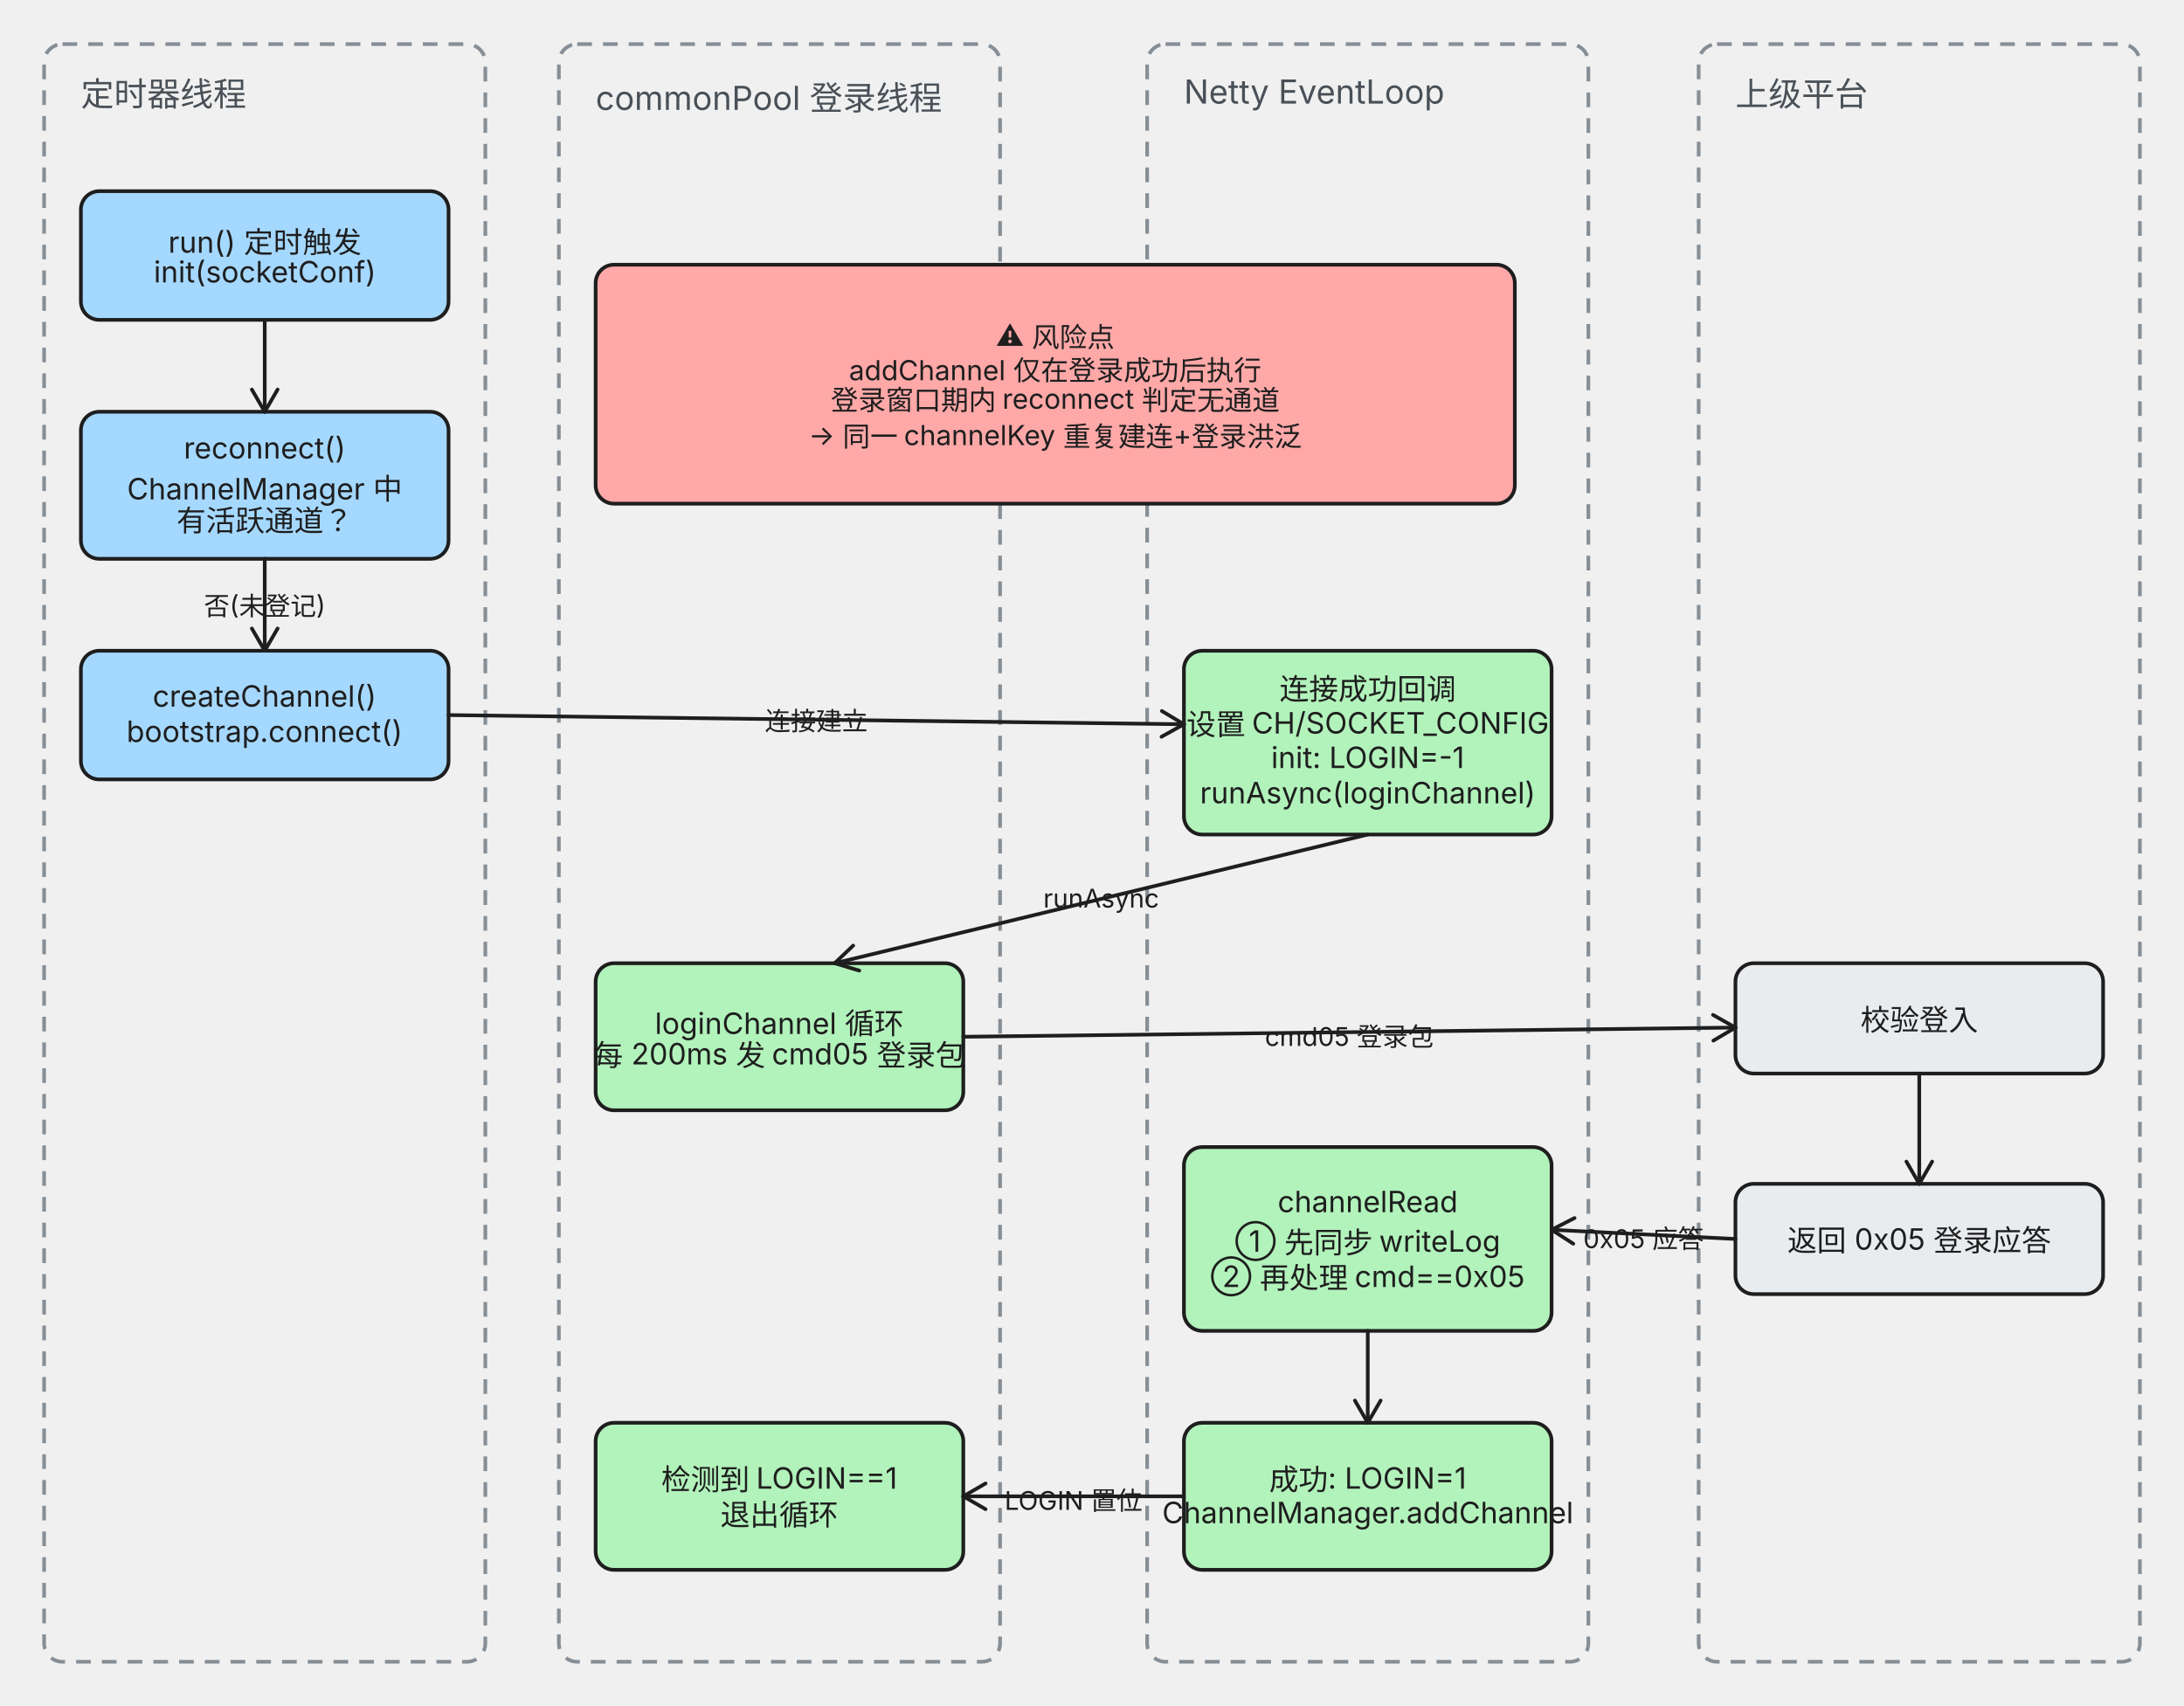
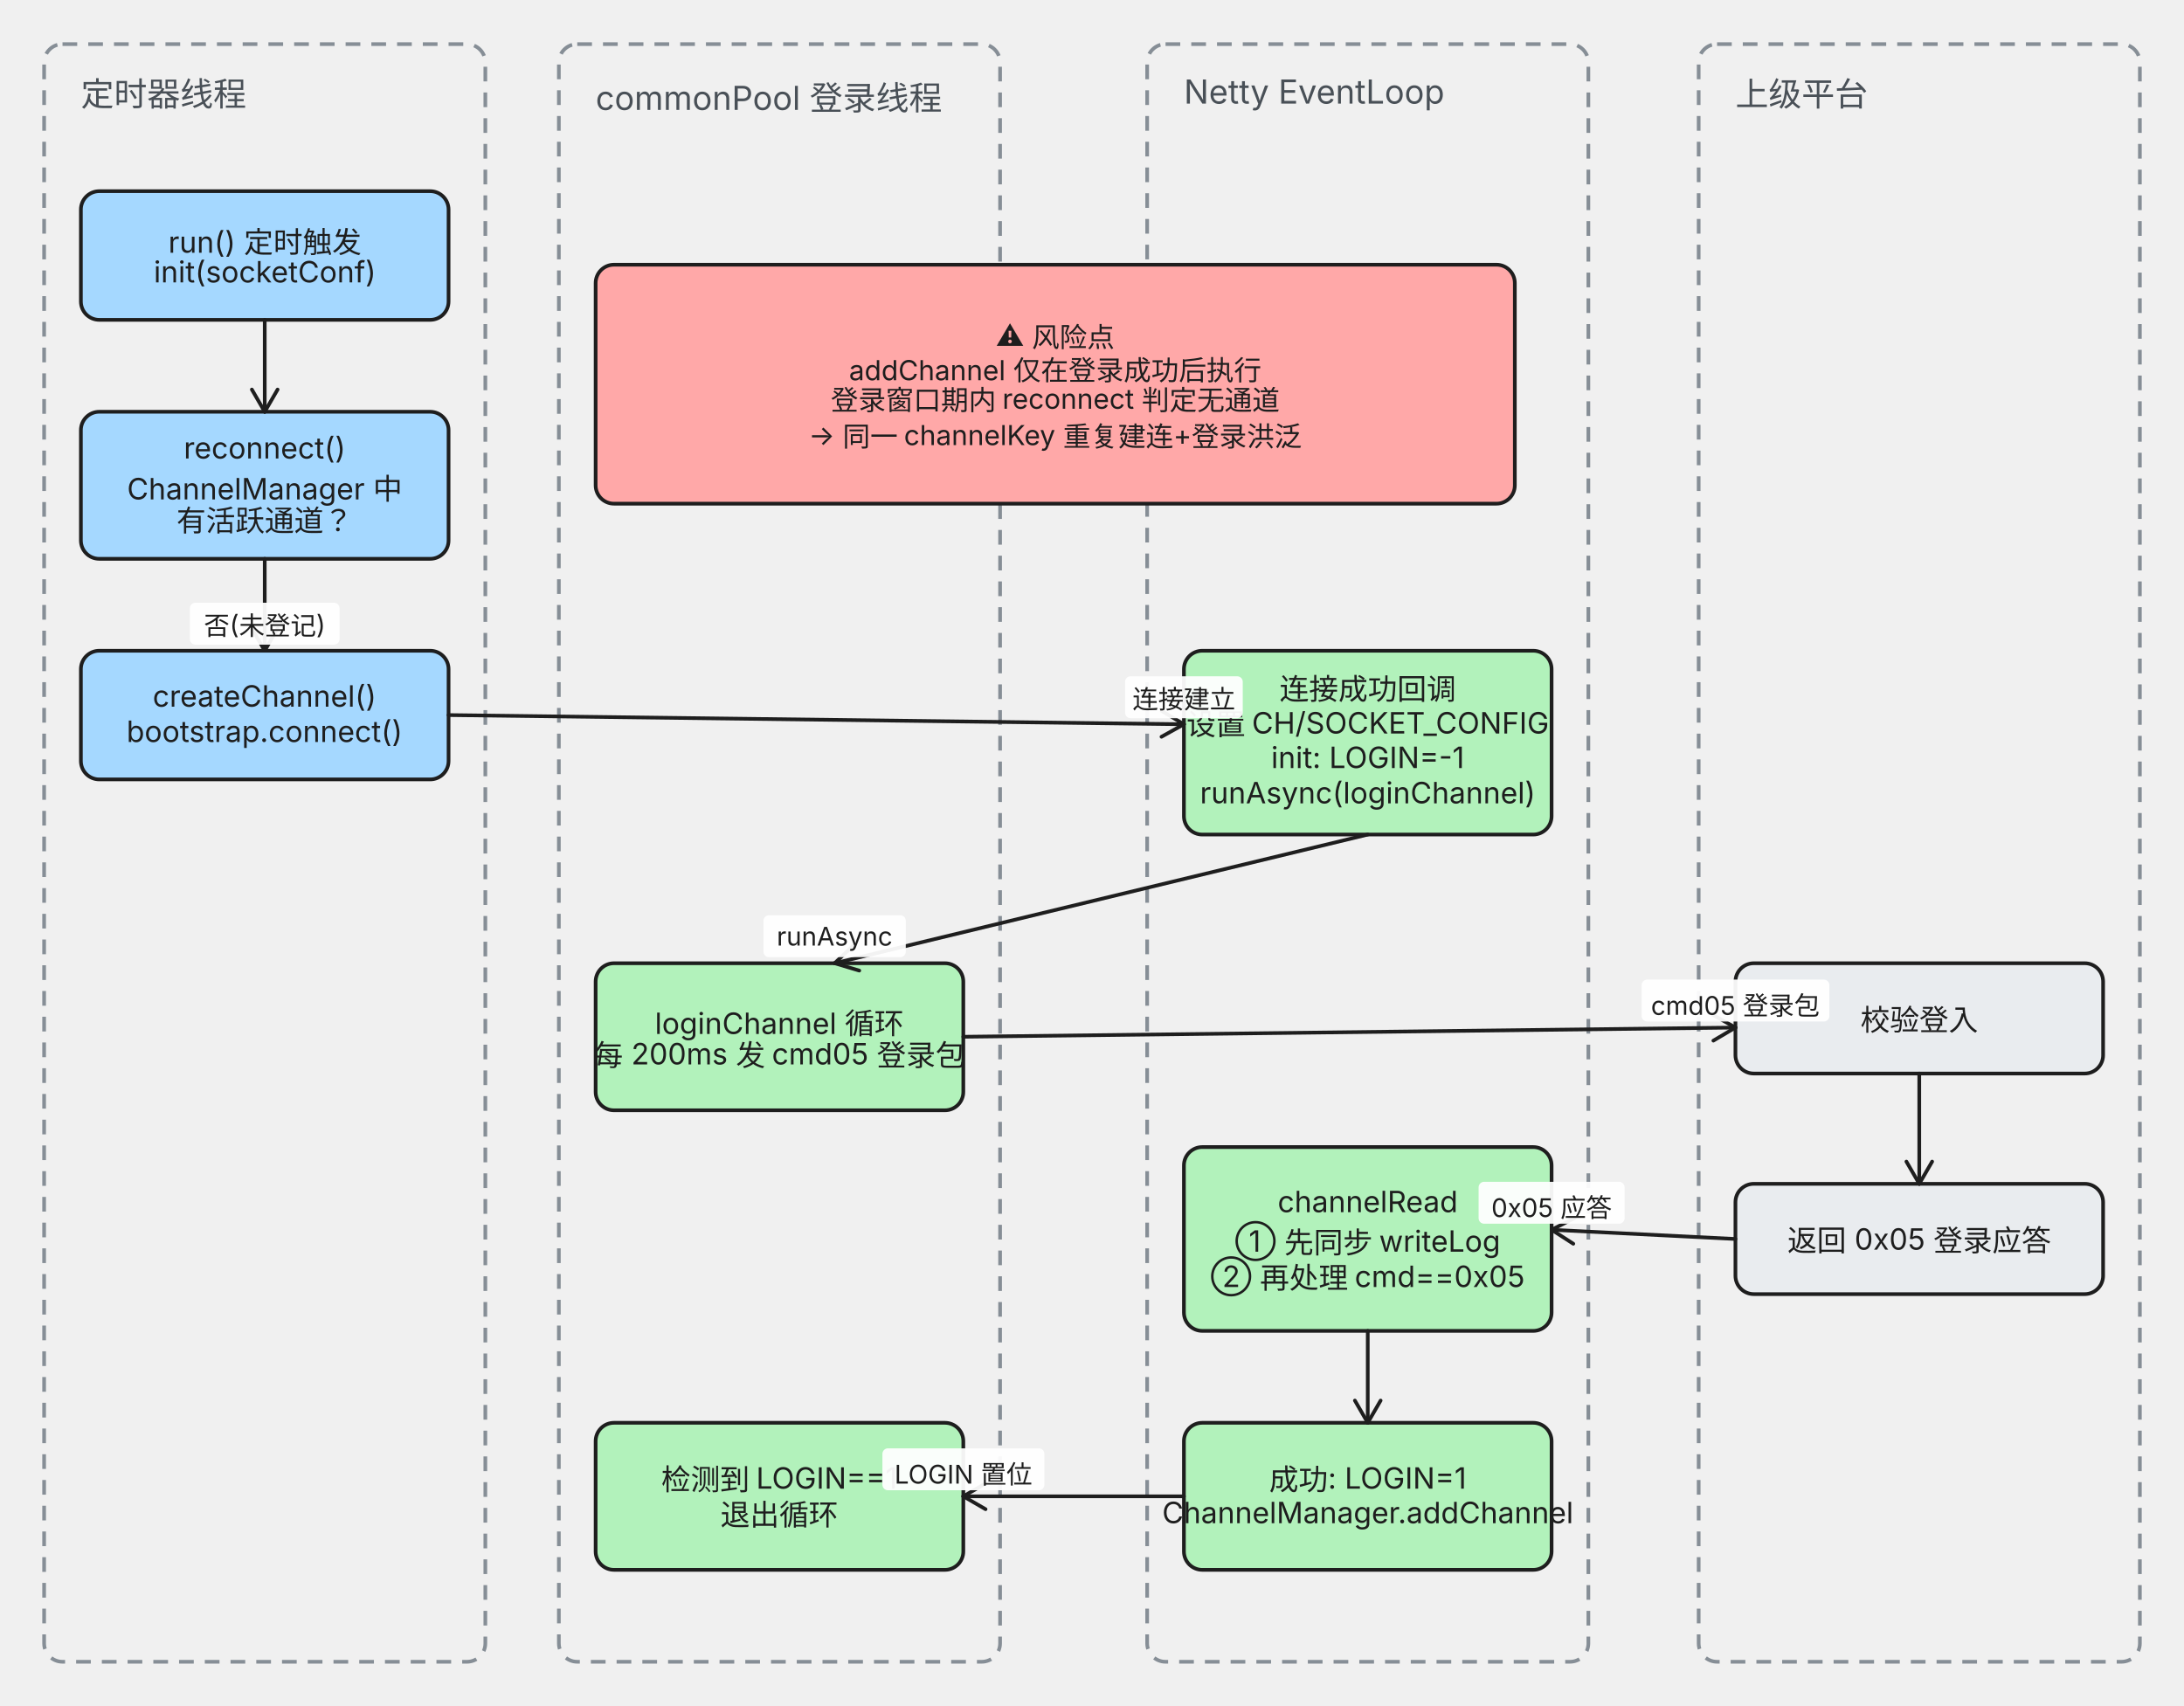
<svg xmlns="http://www.w3.org/2000/svg" viewBox="16.0 36.0 1188.0 928.0" width="100%" style="max-width:1188px;background:#ffffff;border-radius:8px">
  <style>
text{font-family:-apple-system,'PingFang SC','Microsoft YaHei','Segoe UI',sans-serif}
</style>
  <rect x="40.0" y="60.0" width="240.0" height="880.0" rx="10" fill="transparent" stroke="#868e96" stroke-width="2.0" stroke-dasharray="8,6" />
  <rect x="320.0" y="60.0" width="240.0" height="880.0" rx="10" fill="transparent" stroke="#868e96" stroke-width="2.0" stroke-dasharray="8,6" />
  <rect x="640.0" y="60.0" width="240.0" height="880.0" rx="10" fill="transparent" stroke="#868e96" stroke-width="2.0" stroke-dasharray="8,6" />
  <rect x="940.0" y="60.0" width="240.0" height="880.0" rx="10" fill="transparent" stroke="#868e96" stroke-width="2.0" stroke-dasharray="8,6" />
  <rect x="60.0" y="140.0" width="200.0" height="70.0" rx="10" fill="#a5d8ff" stroke="#1e1e1e" stroke-width="2.0" />
  <rect x="60.0" y="260.0" width="200.0" height="80.0" rx="10" fill="#a5d8ff" stroke="#1e1e1e" stroke-width="2.0" />
  <rect x="60.0" y="390.0" width="200.0" height="70.0" rx="10" fill="#a5d8ff" stroke="#1e1e1e" stroke-width="2.0" />
  <rect x="660.0" y="390.0" width="200.0" height="100.0" rx="10" fill="#b2f2bb" stroke="#1e1e1e" stroke-width="2.0" />
  <rect x="340.0" y="560.0" width="200.0" height="80.0" rx="10" fill="#b2f2bb" stroke="#1e1e1e" stroke-width="2.0" />
  <rect x="960.0" y="560.0" width="200.0" height="60.0" rx="10" fill="#e9ecef" stroke="#1e1e1e" stroke-width="2.0" />
  <rect x="960.0" y="680.0" width="200.0" height="60.0" rx="10" fill="#e9ecef" stroke="#1e1e1e" stroke-width="2.0" />
  <rect x="660.0" y="660.0" width="200.0" height="100.0" rx="10" fill="#b2f2bb" stroke="#1e1e1e" stroke-width="2.0" />
  <rect x="660.0" y="810.0" width="200.0" height="80.0" rx="10" fill="#b2f2bb" stroke="#1e1e1e" stroke-width="2.0" />
  <rect x="340.0" y="810.0" width="200.0" height="80.0" rx="10" fill="#b2f2bb" stroke="#1e1e1e" stroke-width="2.0" />
  <polyline points="160.0,210.0 160.0,260.0" fill="none" stroke="#1e1e1e" stroke-width="2.0" stroke-linejoin="round" stroke-linecap="round" />
  <line x1="160.0" y1="260.0" x2="153.0" y2="247.9" stroke="#1e1e1e" stroke-width="2.0" stroke-linecap="round" />
  <line x1="160.0" y1="260.0" x2="167.0" y2="247.9" stroke="#1e1e1e" stroke-width="2.0" stroke-linecap="round" />
  <polyline points="160.0,340.0 160.0,390.0" fill="none" stroke="#1e1e1e" stroke-width="2.0" stroke-linejoin="round" stroke-linecap="round" />
  <line x1="160.0" y1="390.0" x2="153.0" y2="377.9" stroke="#1e1e1e" stroke-width="2.0" stroke-linecap="round" />
  <line x1="160.0" y1="390.0" x2="167.0" y2="377.9" stroke="#1e1e1e" stroke-width="2.0" stroke-linecap="round" />
  <polyline points="260.0,425.0 660.0,430.0" fill="none" stroke="#1e1e1e" stroke-width="2.0" stroke-linejoin="round" stroke-linecap="round" />
  <line x1="660.0" y1="430.0" x2="647.8" y2="436.8" stroke="#1e1e1e" stroke-width="2.0" stroke-linecap="round" />
  <line x1="660.0" y1="430.0" x2="648.0" y2="422.8" stroke="#1e1e1e" stroke-width="2.0" stroke-linecap="round" />
  <polyline points="760.0,490.0 470.0,560.0" fill="none" stroke="#1e1e1e" stroke-width="2.0" stroke-linejoin="round" stroke-linecap="round" />
  <line x1="470.0" y1="560.0" x2="480.1" y2="550.4" stroke="#1e1e1e" stroke-width="2.0" stroke-linecap="round" />
  <line x1="470.0" y1="560.0" x2="483.4" y2="564.0" stroke="#1e1e1e" stroke-width="2.0" stroke-linecap="round" />
  <polyline points="540.0,600.0 960.0,595.0" fill="none" stroke="#1e1e1e" stroke-width="2.0" stroke-linejoin="round" stroke-linecap="round" />
  <line x1="960.0" y1="595.0" x2="948.0" y2="602.1" stroke="#1e1e1e" stroke-width="2.0" stroke-linecap="round" />
  <line x1="960.0" y1="595.0" x2="947.8" y2="588.1" stroke="#1e1e1e" stroke-width="2.0" stroke-linecap="round" />
  <polyline points="1060.0,620.0 1060.0,680.0" fill="none" stroke="#1e1e1e" stroke-width="2.0" stroke-linejoin="round" stroke-linecap="round" />
  <line x1="1060.0" y1="680.0" x2="1053.0" y2="667.9" stroke="#1e1e1e" stroke-width="2.0" stroke-linecap="round" />
  <line x1="1060.0" y1="680.0" x2="1067.0" y2="667.9" stroke="#1e1e1e" stroke-width="2.0" stroke-linecap="round" />
  <polyline points="960.0,710.0 860.0,705.0" fill="none" stroke="#1e1e1e" stroke-width="2.0" stroke-linejoin="round" stroke-linecap="round" />
  <line x1="860.0" y1="705.0" x2="872.5" y2="698.6" stroke="#1e1e1e" stroke-width="2.0" stroke-linecap="round" />
  <line x1="860.0" y1="705.0" x2="871.8" y2="712.6" stroke="#1e1e1e" stroke-width="2.0" stroke-linecap="round" />
  <polyline points="760.0,760.0 760.0,810.0" fill="none" stroke="#1e1e1e" stroke-width="2.0" stroke-linejoin="round" stroke-linecap="round" />
  <line x1="760.0" y1="810.0" x2="753.0" y2="797.9" stroke="#1e1e1e" stroke-width="2.0" stroke-linecap="round" />
  <line x1="760.0" y1="810.0" x2="767.0" y2="797.9" stroke="#1e1e1e" stroke-width="2.0" stroke-linecap="round" />
  <polyline points="660.0,850.0 540.0,850.0" fill="none" stroke="#1e1e1e" stroke-width="2.0" stroke-linejoin="round" stroke-linecap="round" />
  <line x1="540.0" y1="850.0" x2="552.1" y2="843.0" stroke="#1e1e1e" stroke-width="2.0" stroke-linecap="round" />
  <line x1="540.0" y1="850.0" x2="552.1" y2="857.0" stroke="#1e1e1e" stroke-width="2.0" stroke-linecap="round" />
  <rect x="340.0" y="180.0" width="500.0" height="130.0" rx="10" fill="#ffa8a8" stroke="#1e1e1e" stroke-width="2.0" />
  <text x="60.0" y="85.8" font-size="18.0" fill="#495057" text-anchor="start" dominant-baseline="central" xml:space="preserve">定时器线程</text>
  <text x="340.0" y="85.8" font-size="18.0" fill="#495057" text-anchor="start" dominant-baseline="central" xml:space="preserve">commonPool 登录线程</text>
  <text x="660.0" y="85.8" font-size="18.0" fill="#495057" text-anchor="start" dominant-baseline="central" xml:space="preserve">Netty EventLoop</text>
  <text x="960.0" y="85.8" font-size="18.0" fill="#495057" text-anchor="start" dominant-baseline="central" xml:space="preserve">上级平台</text>
  <text x="160.1" y="164.6" font-size="16.0" fill="#1e1e1e" text-anchor="middle" dominant-baseline="central" xml:space="preserve">run() 定时触发</text>
  <text x="160.1" y="183.8" font-size="16.0" fill="#1e1e1e" text-anchor="middle" dominant-baseline="central" xml:space="preserve">init(socketConf)</text>
  <text x="160.0" y="279.6" font-size="16.0" fill="#1e1e1e" text-anchor="middle" dominant-baseline="central" xml:space="preserve">reconnect()</text>
  <text x="160.0" y="298.8" font-size="16.0" fill="#1e1e1e" text-anchor="middle" dominant-baseline="central" xml:space="preserve">ChannelManager 中</text>
  <text x="160.0" y="318.0" font-size="16.0" fill="#1e1e1e" text-anchor="middle" dominant-baseline="central" xml:space="preserve">有活跃通道？</text>
  <text x="159.9" y="414.6" font-size="16.0" fill="#1e1e1e" text-anchor="middle" dominant-baseline="central" xml:space="preserve">createChannel()</text>
  <text x="159.9" y="433.8" font-size="16.0" fill="#1e1e1e" text-anchor="middle" dominant-baseline="central" xml:space="preserve">bootstrap.connect()</text>
  <text x="760.0" y="409.6" font-size="16.0" fill="#1e1e1e" text-anchor="middle" dominant-baseline="central" xml:space="preserve">连接成功回调</text>
  <text x="760.0" y="428.8" font-size="16.0" fill="#1e1e1e" text-anchor="middle" dominant-baseline="central" xml:space="preserve">设置 CH/SOCKET_CONFIG</text>
  <text x="760.0" y="448.0" font-size="16.0" fill="#1e1e1e" text-anchor="middle" dominant-baseline="central" xml:space="preserve">init: LOGIN=-1</text>
  <text x="760.0" y="467.2" font-size="16.0" fill="#1e1e1e" text-anchor="middle" dominant-baseline="central" xml:space="preserve">runAsync(loginChannel)</text>
  <text x="439.9" y="589.6" font-size="16.0" fill="#1e1e1e" text-anchor="middle" dominant-baseline="central" xml:space="preserve">loginChannel 循环</text>
  <text x="439.9" y="608.8" font-size="16.0" fill="#1e1e1e" text-anchor="middle" dominant-baseline="central" xml:space="preserve">每 200ms 发 cmd05 登录包</text>
  <text x="1060.0" y="589.6" font-size="16.0" fill="#1e1e1e" text-anchor="middle" dominant-baseline="central" xml:space="preserve">校验登入</text>
  <text x="1060.0" y="709.6" font-size="16.0" fill="#1e1e1e" text-anchor="middle" dominant-baseline="central" xml:space="preserve">返回 0x05 登录应答</text>
  <text x="760.0" y="689.6" font-size="16.0" fill="#1e1e1e" text-anchor="middle" dominant-baseline="central" xml:space="preserve">channelRead</text>
  <text x="760.0" y="708.8" font-size="16.0" fill="#1e1e1e" text-anchor="middle" dominant-baseline="central" xml:space="preserve">① 先同步 writeLog</text>
  <text x="760.0" y="728.0" font-size="16.0" fill="#1e1e1e" text-anchor="middle" dominant-baseline="central" xml:space="preserve">② 再处理 cmd==0x05</text>
  <text x="760.0" y="839.6" font-size="16.0" fill="#1e1e1e" text-anchor="middle" dominant-baseline="central" xml:space="preserve">成功: LOGIN=1</text>
  <text x="760.0" y="858.8" font-size="16.0" fill="#1e1e1e" text-anchor="middle" dominant-baseline="central" xml:space="preserve">ChannelManager.addChannel</text>
  <text x="439.9" y="839.6" font-size="16.0" fill="#1e1e1e" text-anchor="middle" dominant-baseline="central" xml:space="preserve">检测到 LOGIN==1</text>
  <text x="439.9" y="858.8" font-size="16.0" fill="#1e1e1e" text-anchor="middle" dominant-baseline="central" xml:space="preserve">退出循环</text>
-   <text x="160.0" y="364.6" font-size="14.0" fill="#1e1e1e" text-anchor="middle" dominant-baseline="central" xml:space="preserve">否(未登记)</text>
-   <text x="460.0" y="427.2" font-size="14.0" fill="#1e1e1e" text-anchor="middle" dominant-baseline="central" xml:space="preserve">连接建立</text>
-   <text x="615.0" y="524.6" font-size="14.0" fill="#1e1e1e" text-anchor="middle" dominant-baseline="central" xml:space="preserve">runAsync</text>
-   <text x="750.0" y="597.2" font-size="14.0" fill="#1e1e1e" text-anchor="middle" dominant-baseline="central" xml:space="preserve">cmd05 登录包</text>
-   <text x="910.0" y="707.2" font-size="14.0" fill="#1e1e1e" text-anchor="middle" dominant-baseline="central" xml:space="preserve">0x05 应答</text>
-   <text x="599.9" y="849.6" font-size="14.0" fill="#1e1e1e" text-anchor="middle" dominant-baseline="central" xml:space="preserve">LOGIN 置位</text>
+   <rect x="119.3" y="363.9" width="81.4" height="22.8" rx="3" fill="#ffffff" opacity="0.94" />
+   <text x="160.0" y="375.3" font-size="14.0" fill="#1e1e1e" text-anchor="middle" dominant-baseline="central" xml:space="preserve">否(未登记)</text>
+   <rect x="628.0" y="403.9" width="64.0" height="22.8" rx="3" fill="#ffffff" opacity="0.94" />
+   <text x="660.0" y="415.3" font-size="14.0" fill="#1e1e1e" text-anchor="middle" dominant-baseline="central" xml:space="preserve">连接建立</text>
+   <rect x="431.3" y="533.9" width="77.4" height="22.8" rx="3" fill="#ffffff" opacity="0.94" />
+   <text x="470.0" y="545.3" font-size="14.0" fill="#1e1e1e" text-anchor="middle" dominant-baseline="central" xml:space="preserve">runAsync</text>
+   <rect x="909.0" y="568.9" width="102.1" height="22.8" rx="3" fill="#ffffff" opacity="0.94" />
+   <text x="960.0" y="580.3" font-size="14.0" fill="#1e1e1e" text-anchor="middle" dominant-baseline="central" xml:space="preserve">cmd05 登录包</text>
+   <rect x="820.3" y="678.9" width="79.4" height="22.8" rx="3" fill="#ffffff" opacity="0.94" />
+   <text x="860.0" y="690.3" font-size="14.0" fill="#1e1e1e" text-anchor="middle" dominant-baseline="central" xml:space="preserve">0x05 应答</text>
+   <rect x="496.0" y="823.9" width="88.1" height="22.8" rx="3" fill="#ffffff" opacity="0.94" />
+   <text x="540.0" y="835.3" font-size="14.0" fill="#1e1e1e" text-anchor="middle" dominant-baseline="central" xml:space="preserve">LOGIN 置位</text>
  <text x="590.0" y="216.5" font-size="15.0" fill="#1e1e1e" text-anchor="middle" dominant-baseline="central" xml:space="preserve">⚠ 风险点</text>
  <text x="590.0" y="234.5" font-size="15.0" fill="#1e1e1e" text-anchor="middle" dominant-baseline="central" xml:space="preserve">addChannel 仅在登录成功后执行</text>
  <text x="590.0" y="252.5" font-size="15.0" fill="#1e1e1e" text-anchor="middle" dominant-baseline="central" xml:space="preserve">登录窗口期内 reconnect 判定无通道</text>
  <text x="590.0" y="270.5" font-size="15.0" fill="#1e1e1e" text-anchor="middle" dominant-baseline="central" xml:space="preserve">→ 同一 channelKey 重复建连+登录洪泛</text>
</svg>
